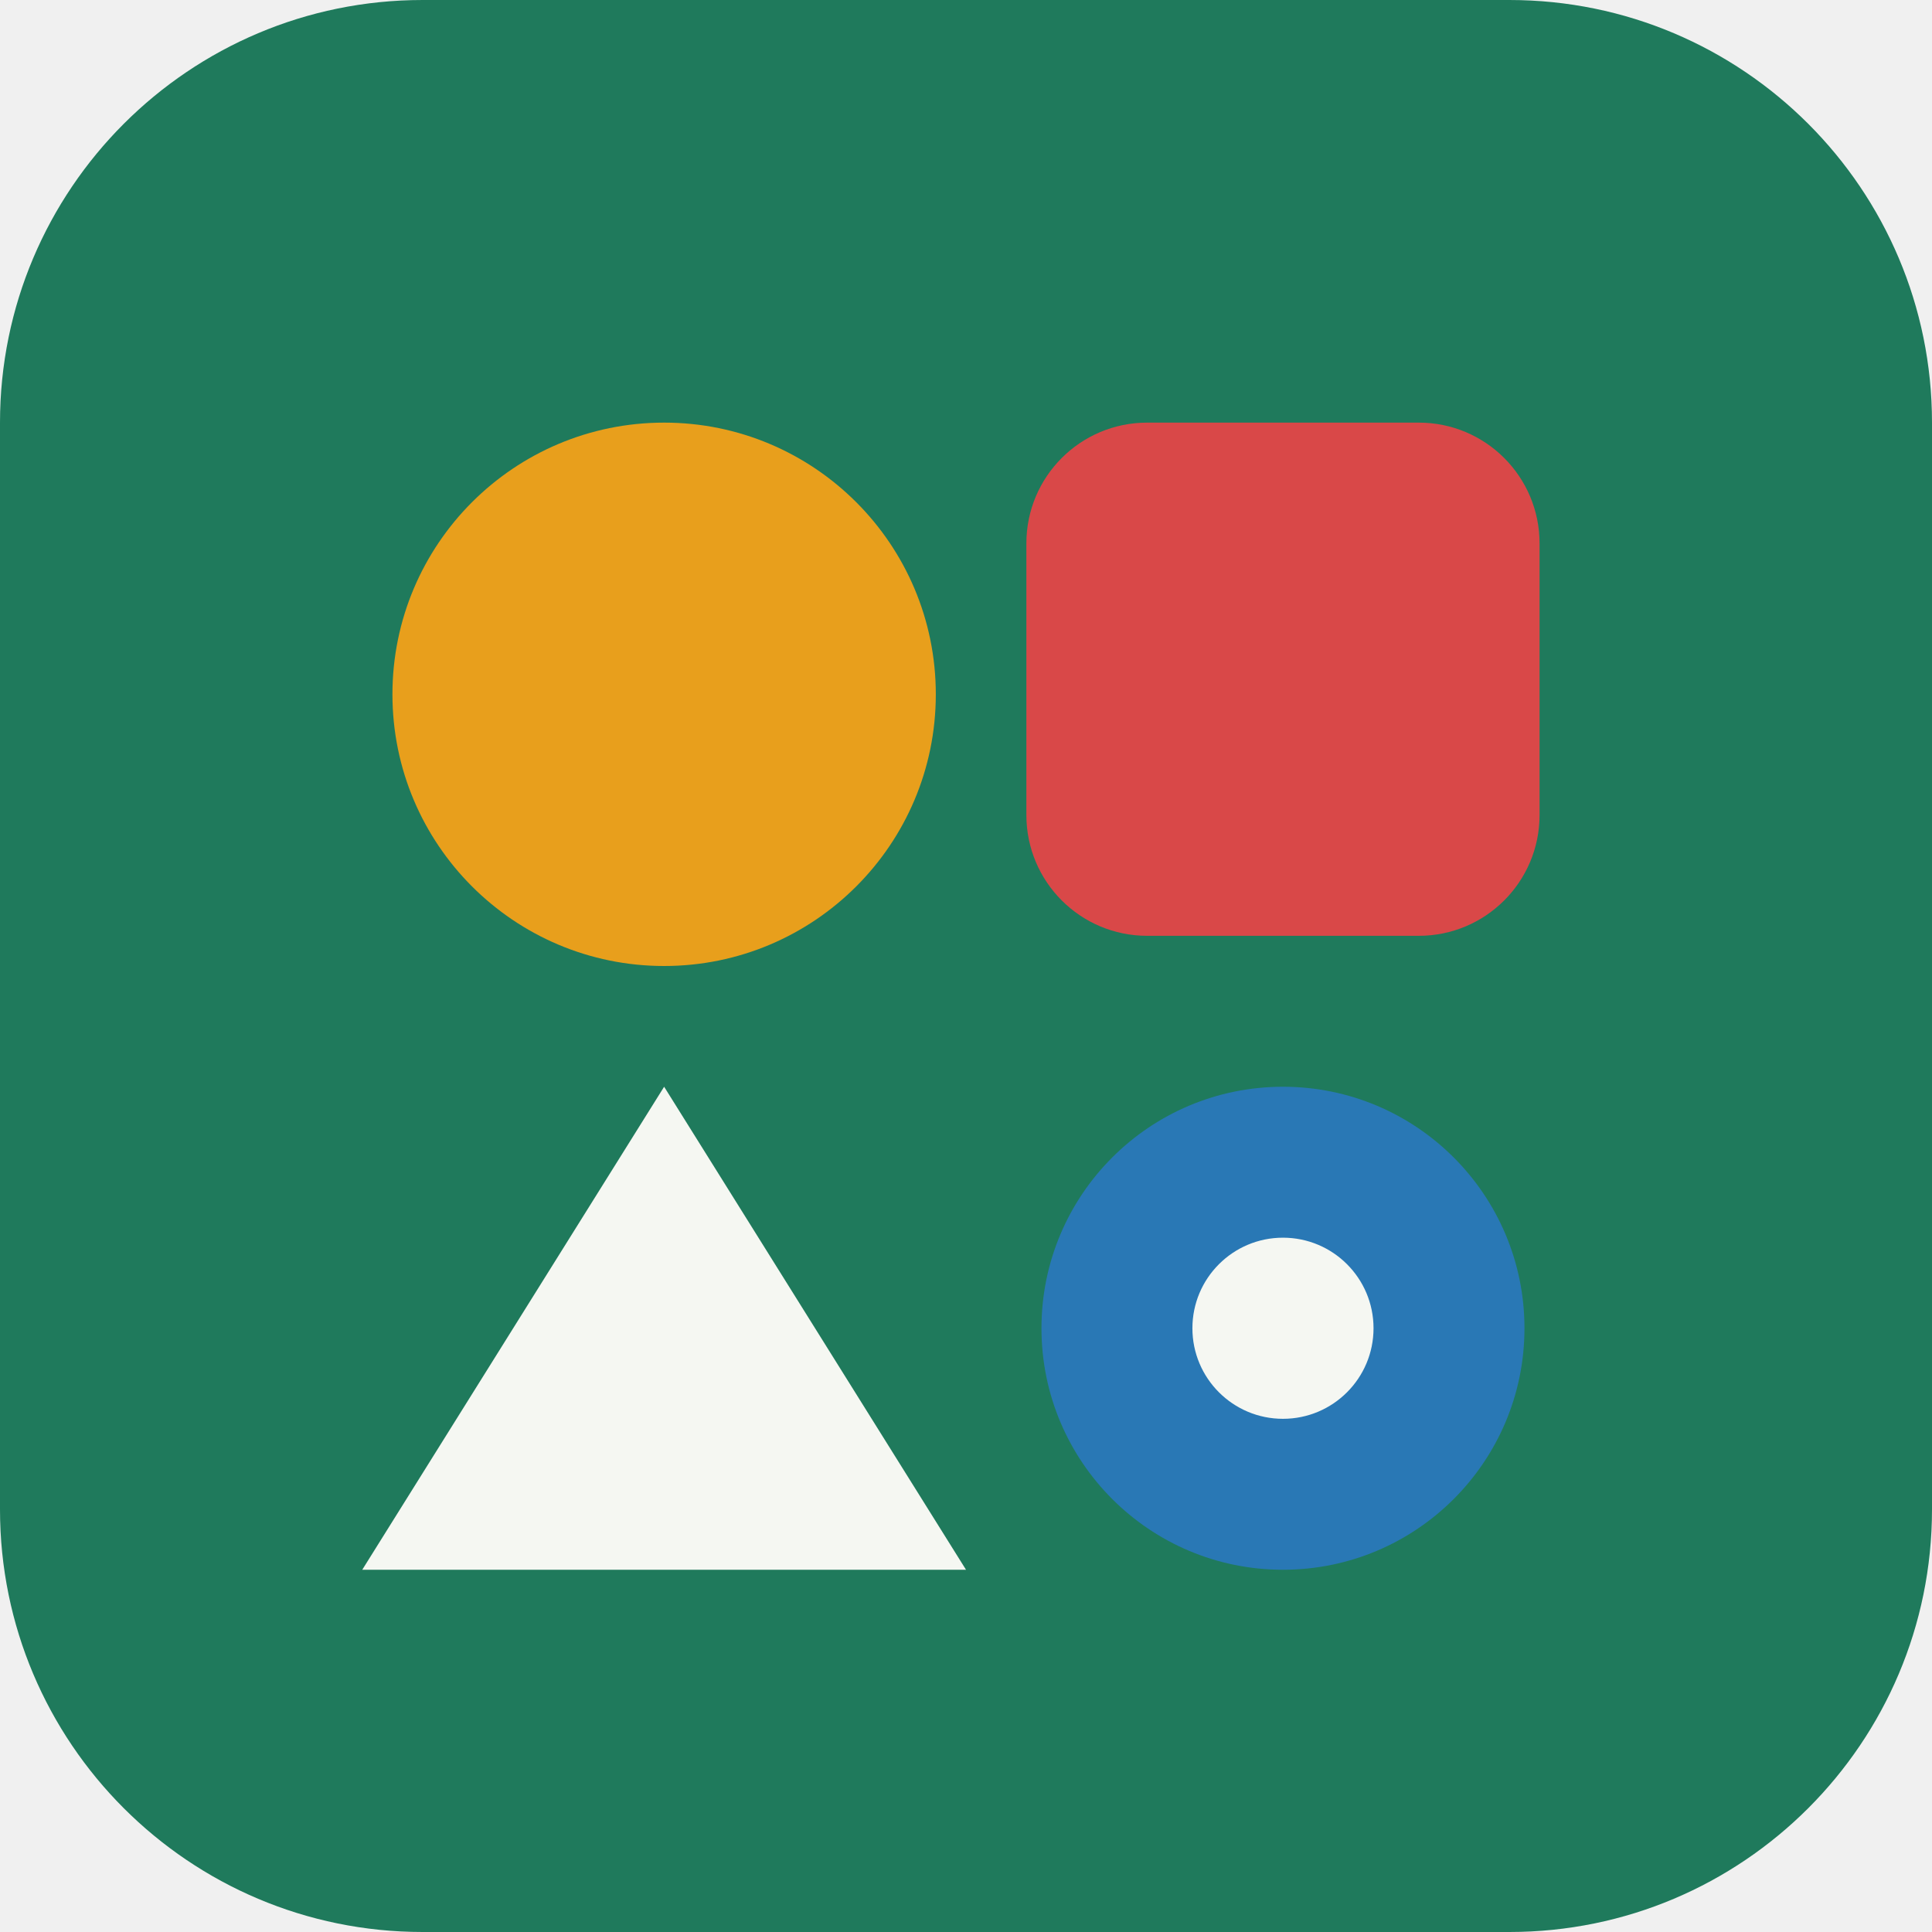
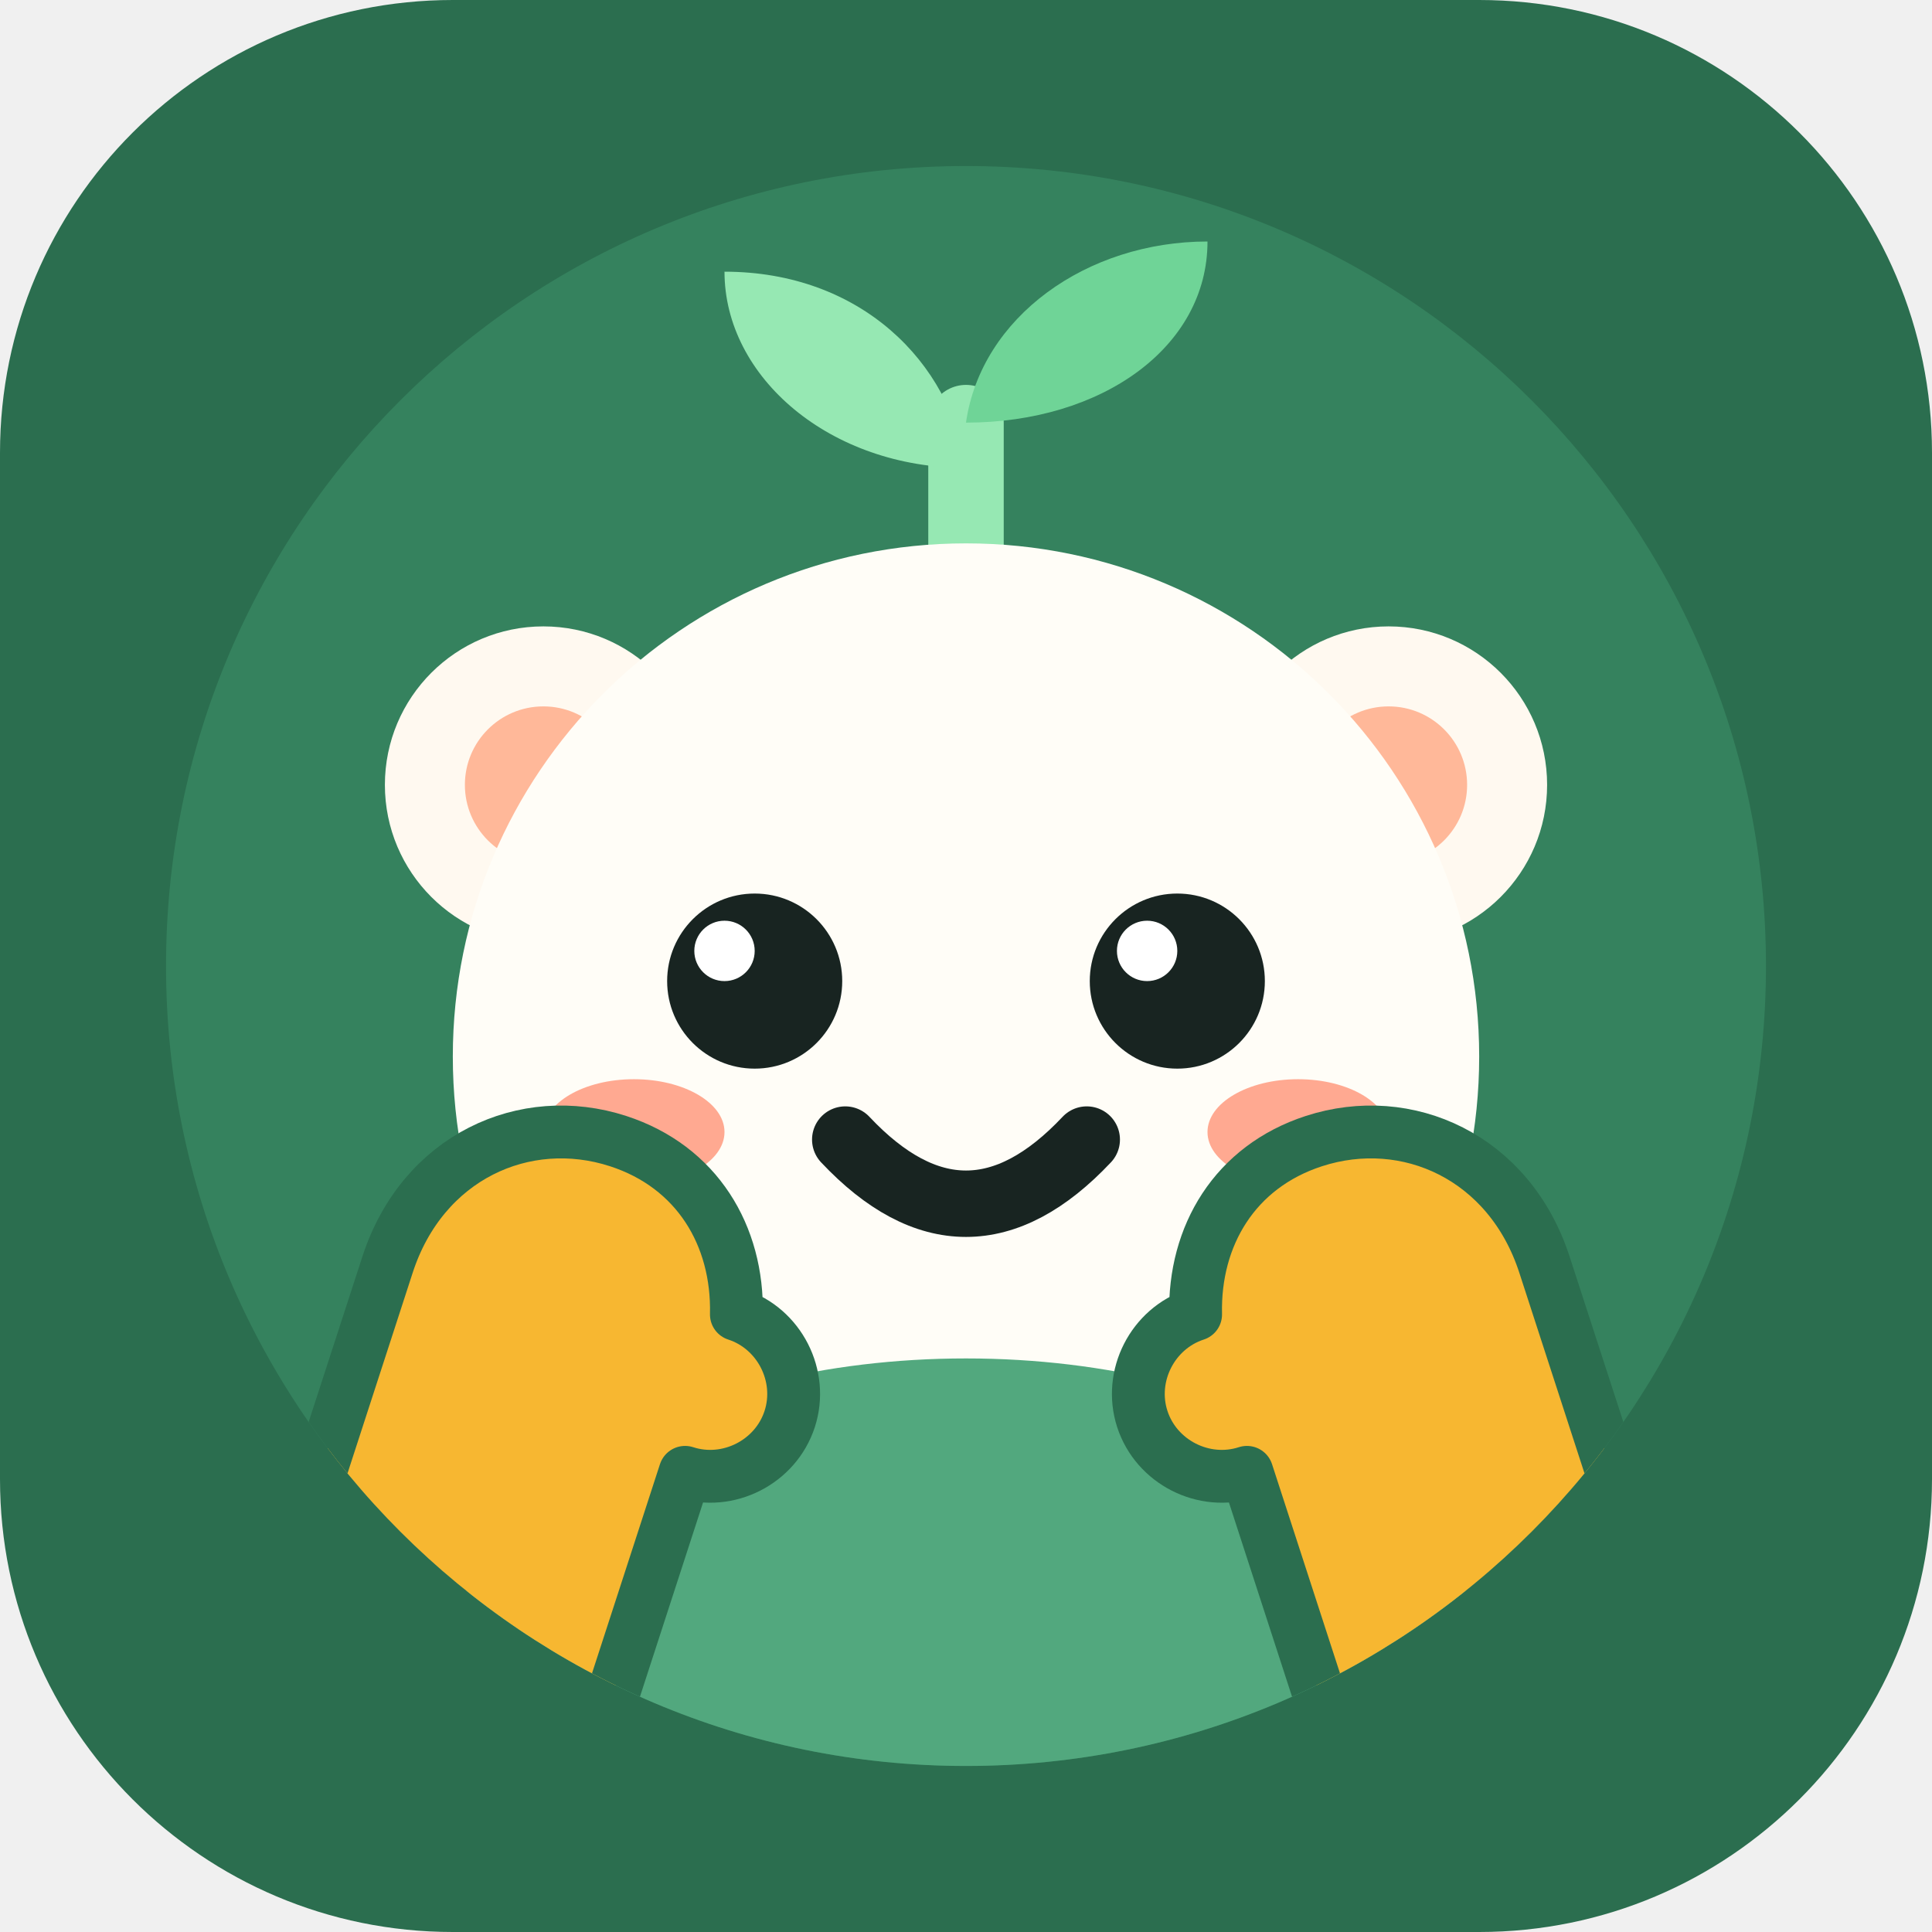
<svg xmlns="http://www.w3.org/2000/svg" viewBox="0 0 128 128" fill="none">
-   <rect width="128" height="128" rx="28" fill="#1F7A5C" />
-   <circle cx="44" cy="46" r="18" fill="#E89F1C" />
-   <rect x="68" y="28" width="34" height="34" rx="8" fill="#D94848" />
-   <path d="M44 72L64 104H24L44 72Z" fill="#F5F7F2" />
-   <circle cx="85" cy="88" r="16" fill="#2978B5" />
-   <circle cx="85" cy="88" r="6" fill="#F5F7F2" />
+   <defs>
+     <clipPath id="cilukba-frame">
+       <rect width="128" height="128" rx="30" />
+     </clipPath>
+     <clipPath id="cilukba-medallion">
+       <circle cx="64" cy="64" r="53" />
+     </clipPath>
+   </defs>
+   <g clip-path="url(#cilukba-frame)">
+     <rect width="128" height="128" fill="#2B6E4F" />
+     <g clip-path="url(#cilukba-medallion)">
+       <circle cx="64" cy="64" r="53" fill="#35825E" />
+       <path d="M64 42V28" stroke="#96E8B3" stroke-width="5" stroke-linecap="round" />
+       <path d="M64 31C55 31 48 25 48 18C57 18 63 24 64 31Z" fill="#96E8B3" />
+       <path d="M64 28C73 28 80 23 80 16C72 16 65 21 64 28Z" fill="#6FD497" />
+       <circle cx="36" cy="52" r="10.5" fill="#FFF9F0" />
+       <circle cx="36" cy="52" r="5.2" fill="#FFB899" />
+       <circle cx="92" cy="52" r="10.5" fill="#FFF9F0" />
+       <circle cx="92" cy="52" r="5.2" fill="#FFB899" />
+       <circle cx="64" cy="70" r="34" fill="#FFFDF7" />
+       <ellipse cx="64" cy="110" rx="34" ry="20" fill="#52A87E" />
+       <circle cx="50" cy="65" r="5.8" fill="#182421" />
+       <circle cx="48" cy="63" r="2" fill="#FFFFFF" />
+       <circle cx="78" cy="65" r="5.8" fill="#182421" />
+       <circle cx="76" cy="63" r="2" fill="#FFFFFF" />
+       <ellipse cx="42" cy="75" rx="6" ry="3.5" fill="#FF9E83" opacity="0.88" />
+       <ellipse cx="86" cy="75" rx="6" ry="3.5" fill="#FF9E83" opacity="0.88" />
+       <path d="M56 75.5Q64 84 72 75.5" stroke="#182421" stroke-width="4.4" stroke-linecap="round" />
+       <g transform="rotate(18 34 97)">
+         <path d="M22 87C22 79.5 27.5 74.5 34 74.5C39.5 74.5 43.5 78 45 83C48 83 50.5 85.5 50.5 88.5C50.5 91.5 48 94 45 94V118H22V87Z" fill="#F7B731" stroke="#2B6E4F" stroke-width="3.5" stroke-linejoin="round" />
+       </g>
+       <g transform="rotate(-18 94 97)">
+         <path d="M106 87C106 79.5 100.5 74.5 94 74.5C88.5 74.5 84.5 78 83 83C80 83 77.5 85.5 77.5 88.5C77.5 91.5 80 94 83 94V118H106V87Z" fill="#F7B731" stroke="#2B6E4F" stroke-width="3.5" stroke-linejoin="round" />
+       </g>
+     </g>
+   </g>
</svg>
